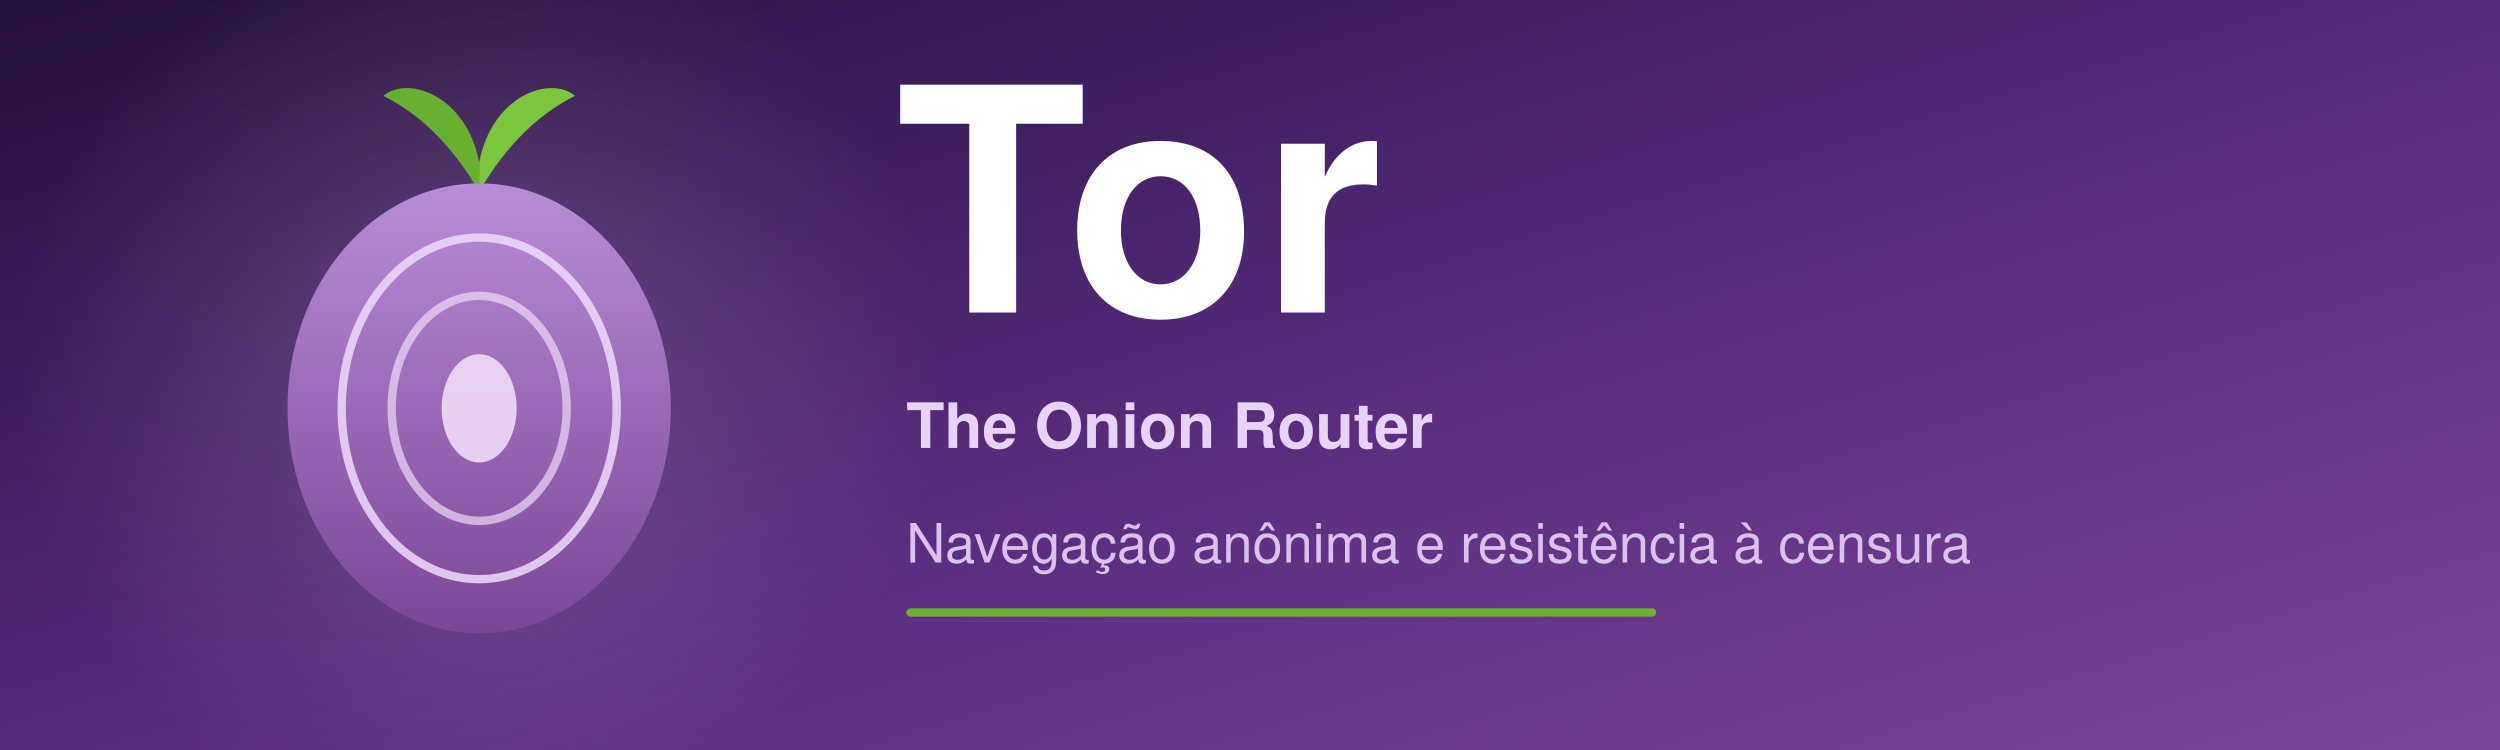
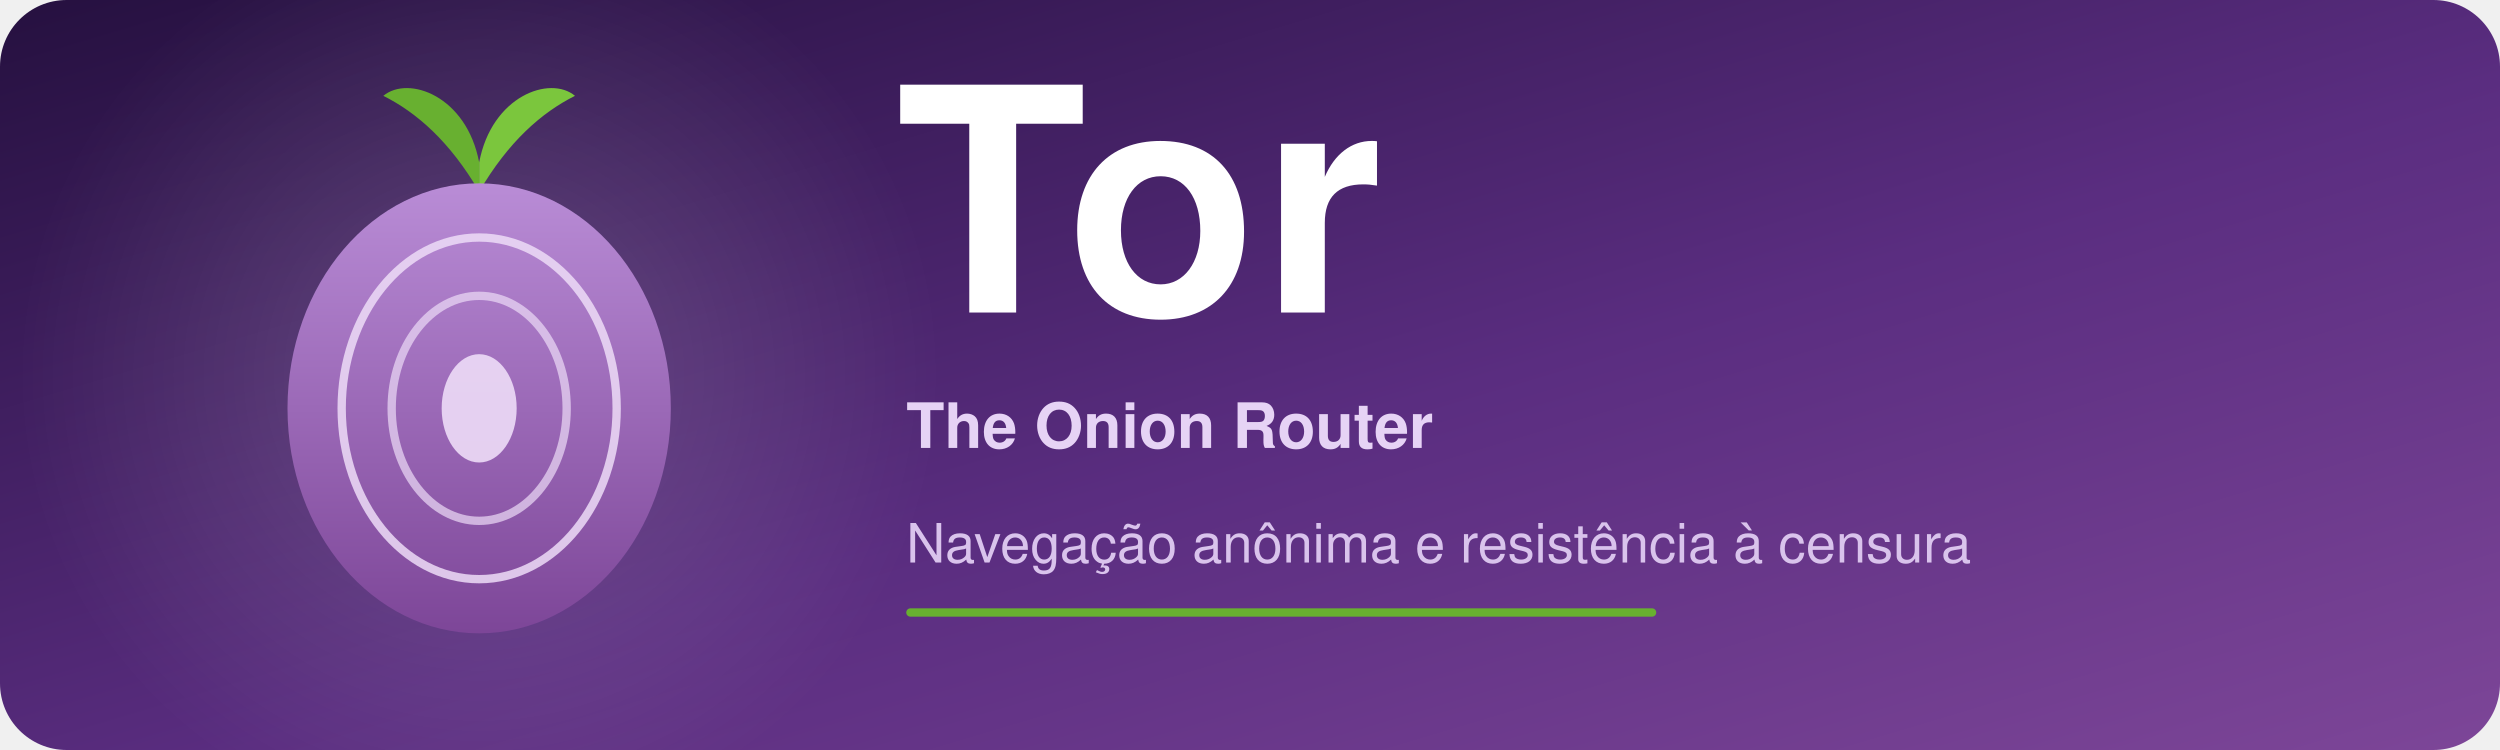
<svg xmlns="http://www.w3.org/2000/svg" viewBox="0 0 1200 360" role="img" aria-label="Tor - navegacao anonima e resistencia a censura">
  <defs>
    <linearGradient id="bg" x1="0" y1="0" x2="1" y2="1">
      <stop offset="0" stop-color="#25103f" />
      <stop offset="0.55" stop-color="#5a2d80" />
      <stop offset="1" stop-color="#7d4698" />
    </linearGradient>
    <radialGradient id="glow" cx="0.5" cy="0.5" r="0.5">
      <stop offset="0" stop-color="#ffffff" stop-opacity="0.18" />
      <stop offset="1" stop-color="#ffffff" stop-opacity="0" />
    </radialGradient>
    <linearGradient id="onion" x1="0" y1="0" x2="0" y2="1">
      <stop offset="0" stop-color="#b98cd6" />
      <stop offset="1" stop-color="#7d4698" />
    </linearGradient>
+     <clipPath id="round">
+       <rect width="1200" height="360" rx="32" />
+     </clipPath>
  </defs>
-   <rect width="1200" height="360" fill="url(#bg)" />
-   <circle cx="230" cy="180" r="220" fill="url(#glow)" />
-   <g transform="translate(230,196)">
-     <path d="M0,-118 C-6,-150 -34,-160 -46,-150 C-30,-142 -14,-128 0,-104 Z" fill="#68b030" />
-     <path d="M0,-118 C6,-150 34,-160 46,-150 C30,-142 14,-128 0,-104 Z" fill="#7bc63d" />
-     <ellipse cx="0" cy="0" rx="92" ry="108" fill="url(#onion)" />
-     <ellipse cx="0" cy="0" rx="66" ry="82" fill="none" stroke="#eddcf7" stroke-width="4" opacity="0.85" />
-     <ellipse cx="0" cy="0" rx="42" ry="54" fill="none" stroke="#eddcf7" stroke-width="4" opacity="0.7" />
-     <ellipse cx="0" cy="0" rx="18" ry="26" fill="#eddcf7" opacity="0.9" />
+   <g clip-path="url(#round)">
+     <rect width="1200" height="360" fill="url(#bg)" />
+     <circle cx="230" cy="180" r="220" fill="url(#glow)" />
+     <g transform="translate(230,196)">
+       <path d="M0,-118 C-6,-150 -34,-160 -46,-150 C-30,-142 -14,-128 0,-104 Z" fill="#68b030" />
+       <path d="M0,-118 C6,-150 34,-160 46,-150 C30,-142 14,-128 0,-104 Z" fill="#7bc63d" />
+       <ellipse cx="0" cy="0" rx="92" ry="108" fill="url(#onion)" />
+       <ellipse cx="0" cy="0" rx="66" ry="82" fill="none" stroke="#eddcf7" stroke-width="4" opacity="0.85" />
+       <ellipse cx="0" cy="0" rx="42" ry="54" fill="none" stroke="#eddcf7" stroke-width="4" opacity="0.7" />
+       <ellipse cx="0" cy="0" rx="18" ry="26" fill="#eddcf7" opacity="0.9" />
+     </g>
+     <text x="430" y="150" font-family="Segoe UI, Helvetica, Arial, sans-serif" font-size="150" font-weight="800" fill="#ffffff" letter-spacing="2">Tor</text>
+     <text x="435" y="215" font-family="Segoe UI, Helvetica, Arial, sans-serif" font-size="30" font-weight="600" fill="#e6d3f5">The Onion Router</text>
+     <text x="435" y="270" font-family="Segoe UI, Helvetica, Arial, sans-serif" font-size="26" font-weight="400" fill="#d9c3ec">Navegação anônima e resistência à censura</text>
+     <rect x="435" y="292" width="360" height="4" rx="2" fill="#68b030" />
  </g>
-   <text x="430" y="150" font-family="Segoe UI, Helvetica, Arial, sans-serif" font-size="150" font-weight="800" fill="#ffffff" letter-spacing="2">Tor</text>
-   <text x="435" y="215" font-family="Segoe UI, Helvetica, Arial, sans-serif" font-size="30" font-weight="600" fill="#e6d3f5">The Onion Router</text>
-   <text x="435" y="270" font-family="Segoe UI, Helvetica, Arial, sans-serif" font-size="26" font-weight="400" fill="#d9c3ec">Navegação anônima e resistência à censura</text>
-   <rect x="435" y="292" width="360" height="4" rx="2" fill="#68b030" />
</svg>
